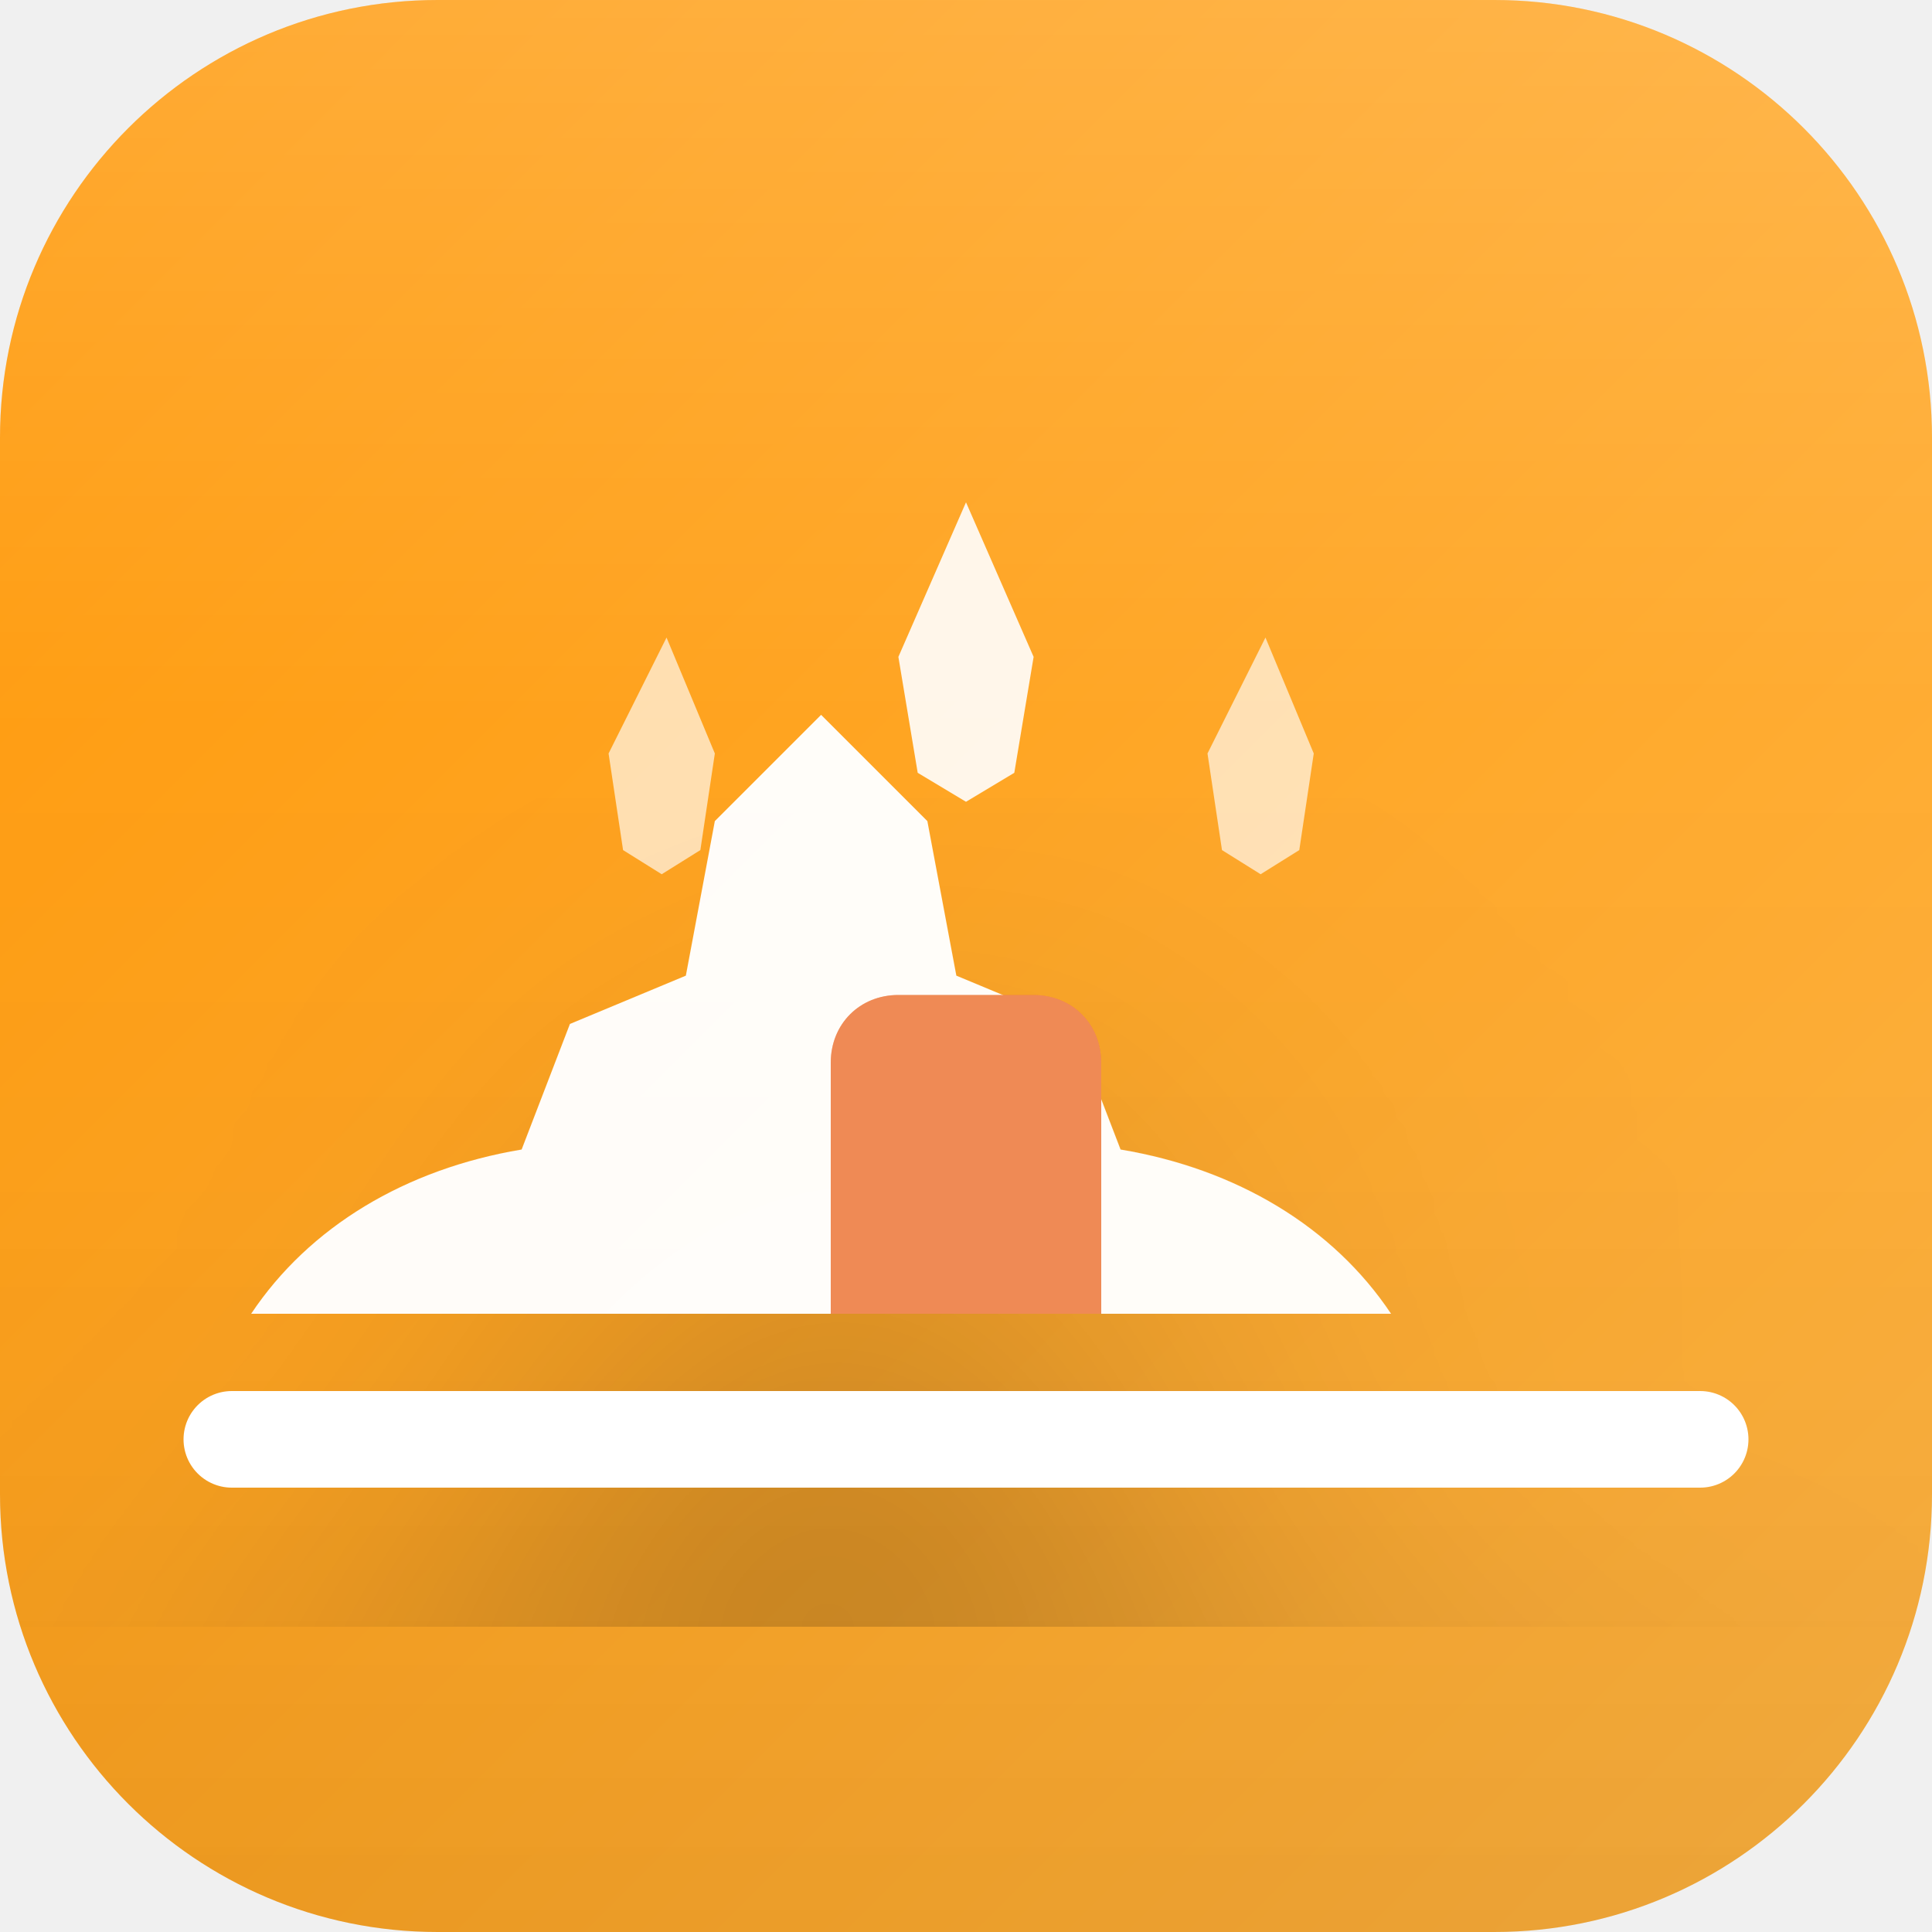
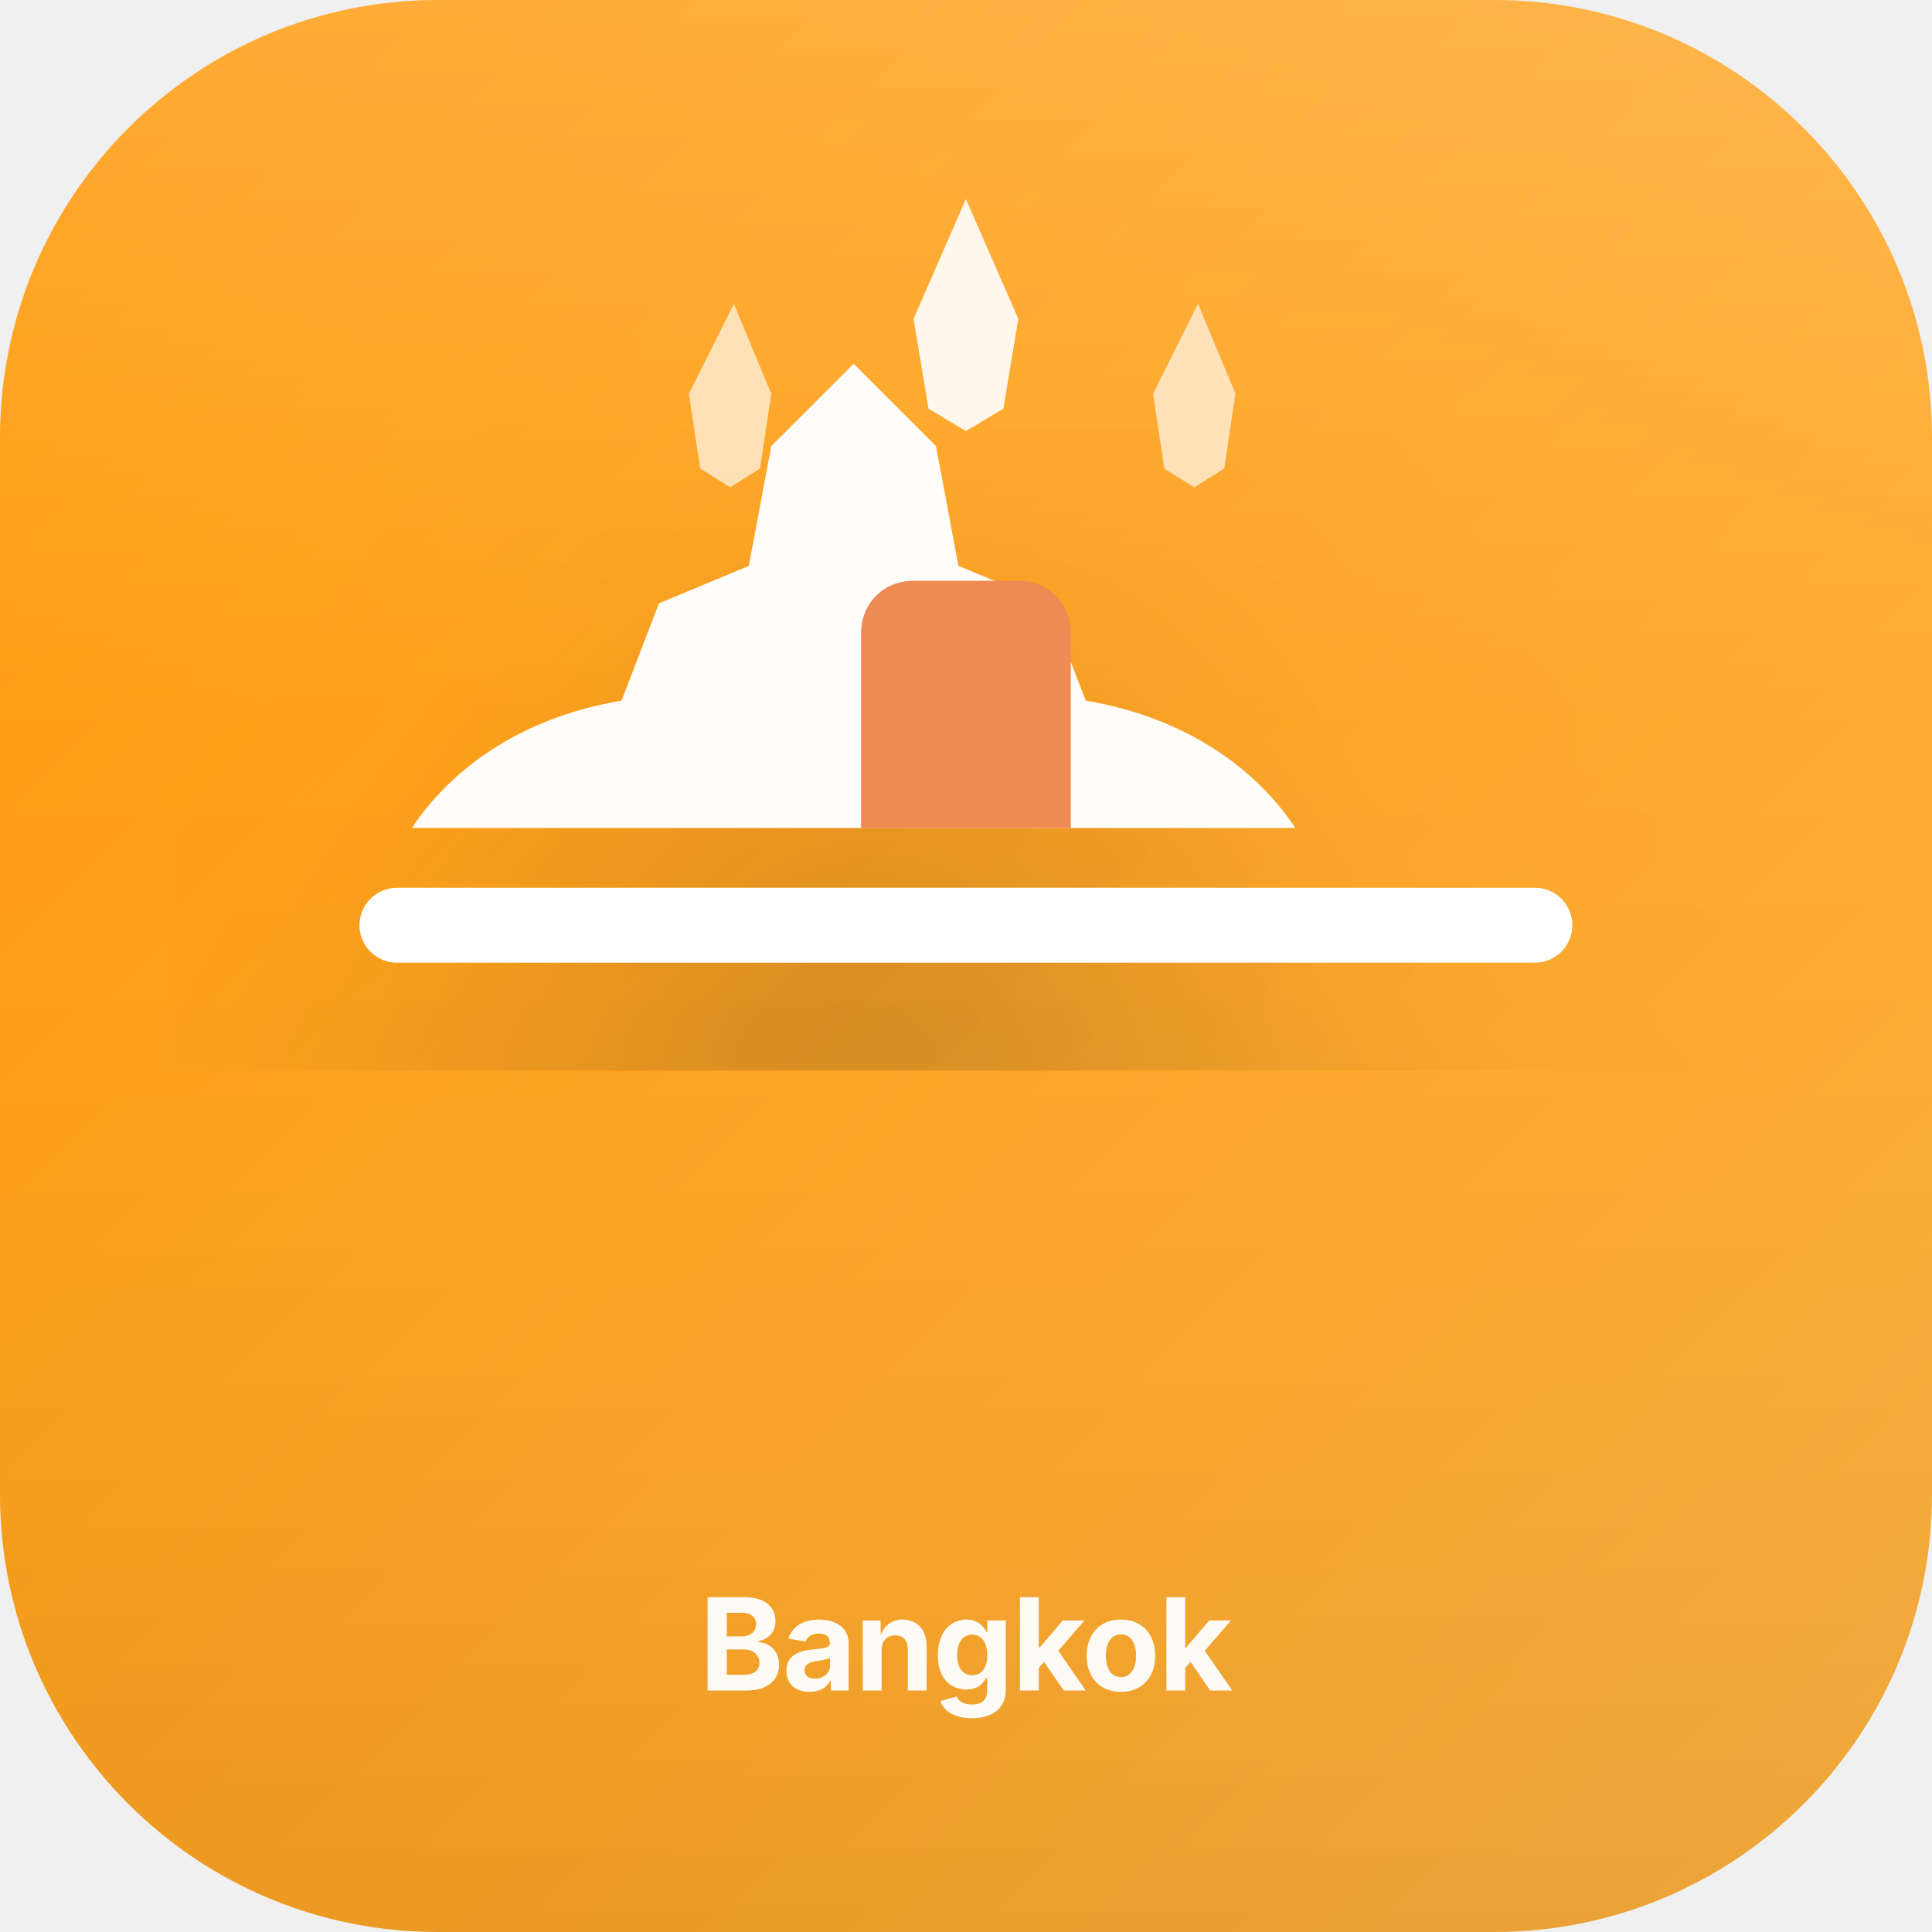
<svg xmlns="http://www.w3.org/2000/svg" viewBox="0 0 512 512" width="512" height="512">
  <defs>
    <linearGradient id="bg" x1="0%" y1="0%" x2="100%" y2="100%">
      <stop offset="0%" stop-color="#FF9500" />
      <stop offset="100%" stop-color="#FFB340" />
    </linearGradient>
    <clipPath id="r">
      <rect width="512" height="512" rx="116" />
    </clipPath>
    <linearGradient id="sheen" x1="0%" y1="0%" x2="0%" y2="100%">
      <stop offset="0%" stop-color="#ffffff" stop-opacity="0.20" />
      <stop offset="38%" stop-color="#ffffff" stop-opacity="0.03" />
      <stop offset="100%" stop-color="#000000" stop-opacity="0.08" />
    </linearGradient>
    <filter id="shadow" x="-20%" y="-20%" width="140%" height="140%">
      <feDropShadow dx="0" dy="5" stdDeviation="4" flood-color="#000000" flood-opacity="0.25" />
    </filter>
  </defs>
  <g clip-path="url(#r)">
    <rect width="512" height="512" fill="url(#bg)" />
    <rect width="512" height="512" fill="url(#sheen)" />
-     <g transform="translate(-51.2 -51.2) scale(25.60)" filter="url(#shadow)">
+     <g transform="translate(17.9 -90.1) scale(19.84)" filter="url(#shadow)">
      <path d="M4.6,15.6c0.6,-0.9 1.6,-1.5 2.8,-1.7l0.5,-1.3l1.2,-0.5l0.3,-1.6l1.1,-1.1l1.1,1.1l0.3,1.6l1.2,0.5l0.5,1.3c1.2,0.2 2.2,0.8 2.8,1.7h-11.8z" fill="#ffffff" fill-opacity="0.97" />
      <path d="M12,7.2l0.7,1.6l-0.2,1.2l-0.5,0.3l-0.5,-0.3l-0.2,-1.2l0.7,-1.6z" fill="#ffffff" fill-opacity="0.9" />
      <path d="M8.9,8.6l0.5,1.2l-0.15,1l-0.4,0.25l-0.4,-0.25l-0.15,-1l0.6,-1.2z" fill="#ffffff" fill-opacity="0.65" />
      <path d="M15.1,8.6l0.5,1.2l-0.15,1l-0.4,0.25l-0.4,-0.25l-0.15,-1l0.6,-1.2z" fill="#ffffff" fill-opacity="0.65" />
      <path d="M10.6,15.6v-2.6c0,-0.4 0.3,-0.7 0.7,-0.7h1.4c0.4,0 0.7,0.3 0.7,0.7v2.6h-2.8z" fill="#E8590C" />
      <path d="M10.6,15.6v-2.6c0,-0.4 0.3,-0.7 0.7,-0.7h1.4c0.4,0 0.7,0.3 0.7,0.7v2.6h-2.8z" fill="#ffffff" fill-opacity="0.3" />
      <path d="M4.4,16.9h15.2" stroke="#ffffff" stroke-width="1" stroke-linecap="round" fill="none" fill-opacity="0.5" />
    </g>
+     <text x="256" y="448" text-anchor="middle" font-family="'Inter', -apple-system, 'Segoe UI', system-ui, sans-serif" font-size="34" font-weight="700" letter-spacing="-0.5" fill="#ffffff" fill-opacity="0.95">Bangkok</text>
  </g>
</svg>
